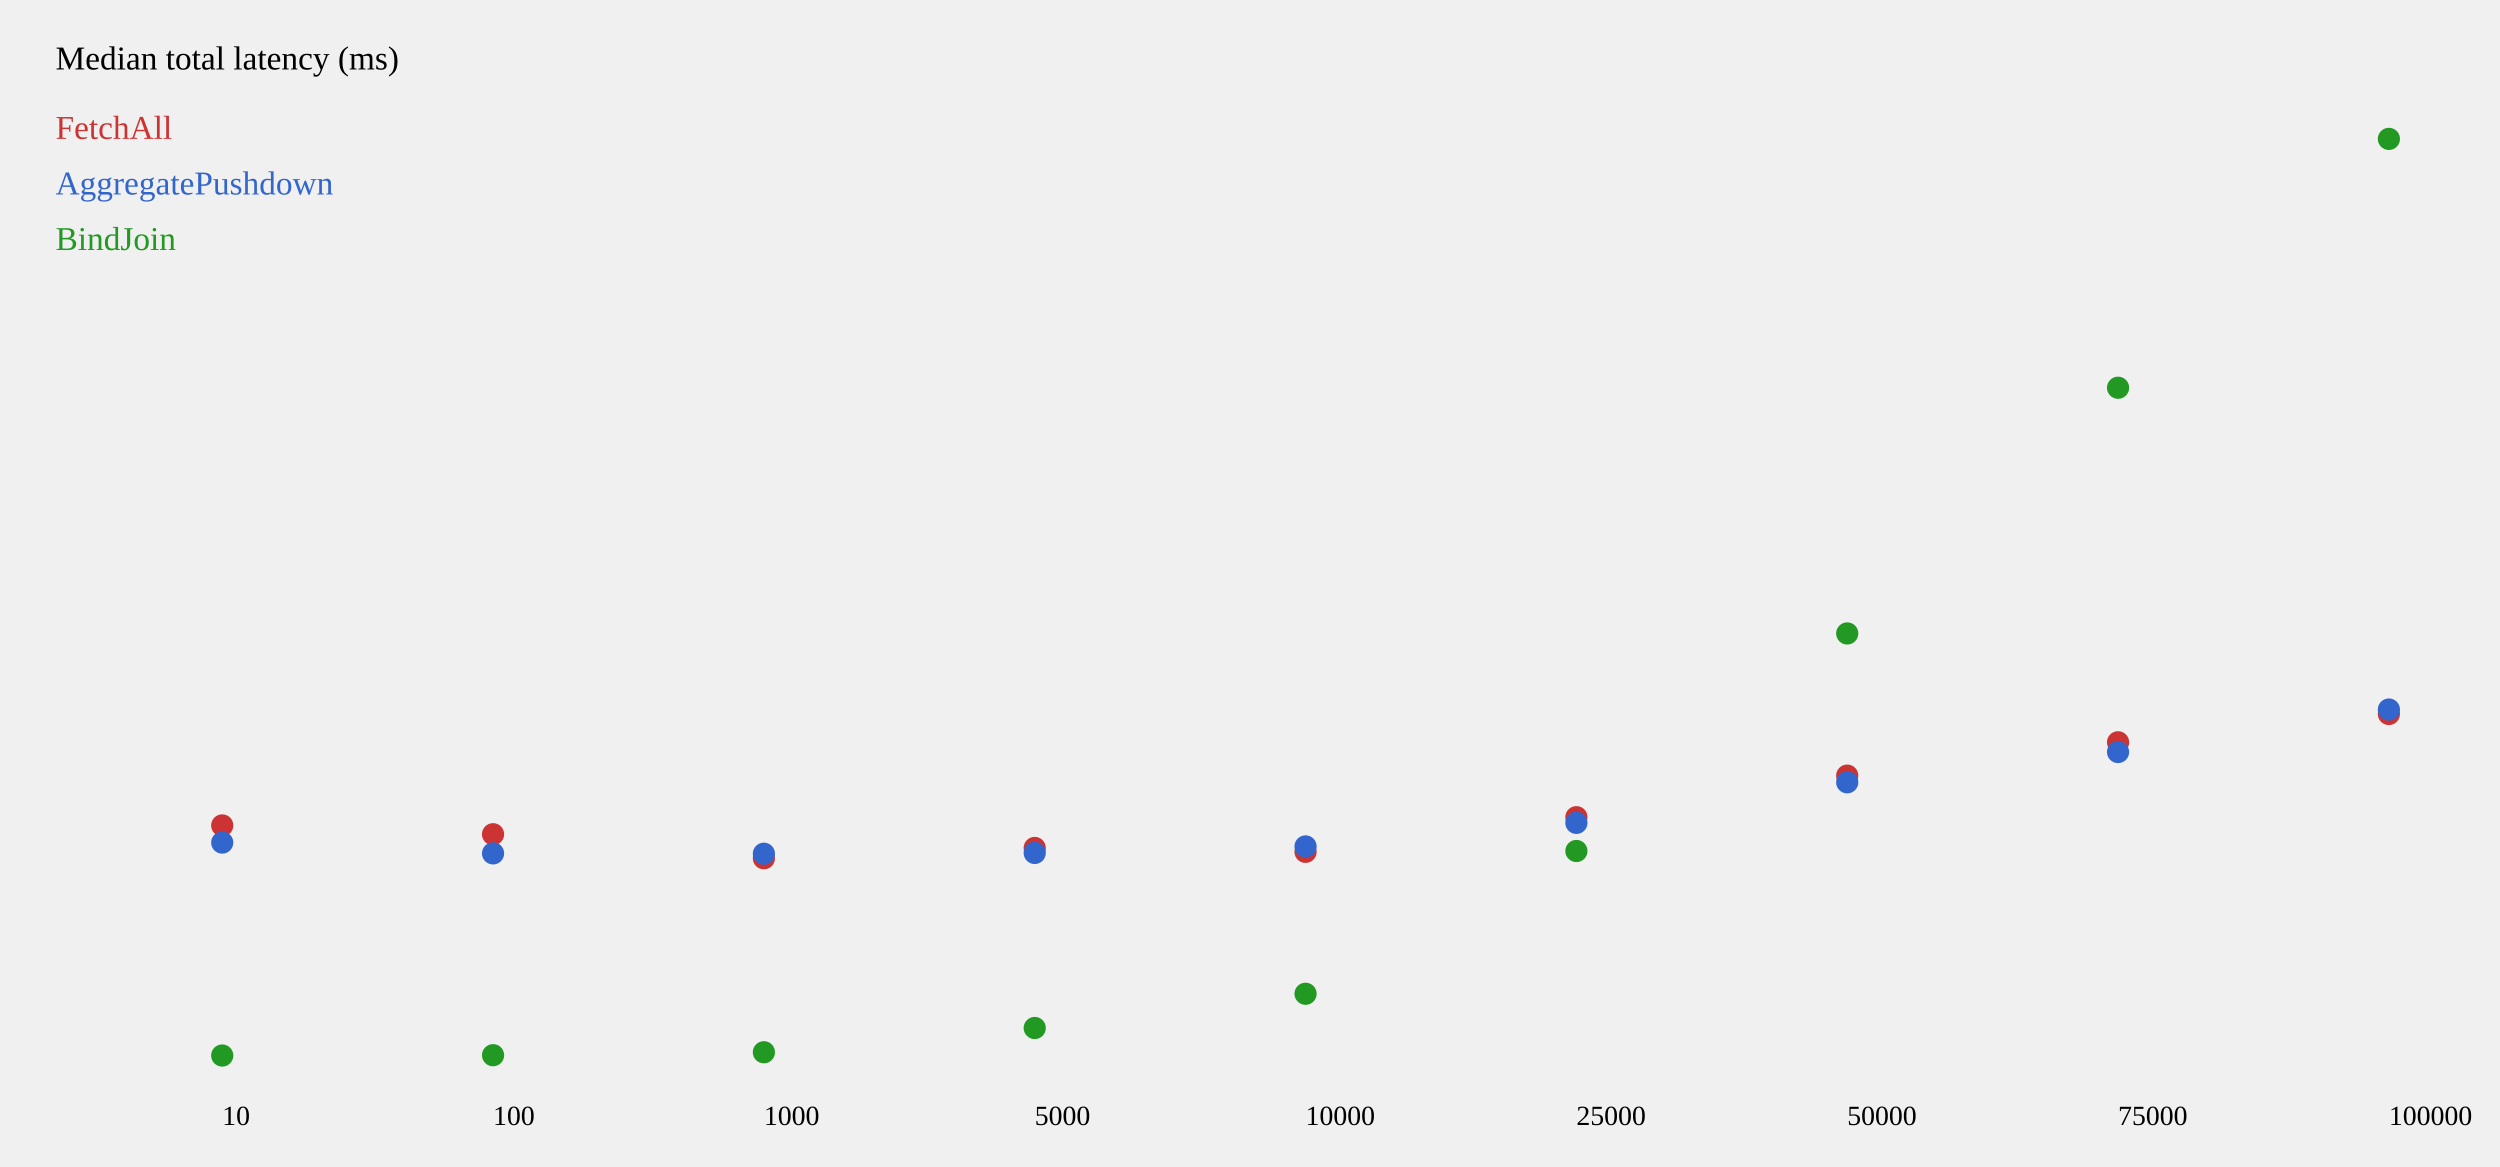
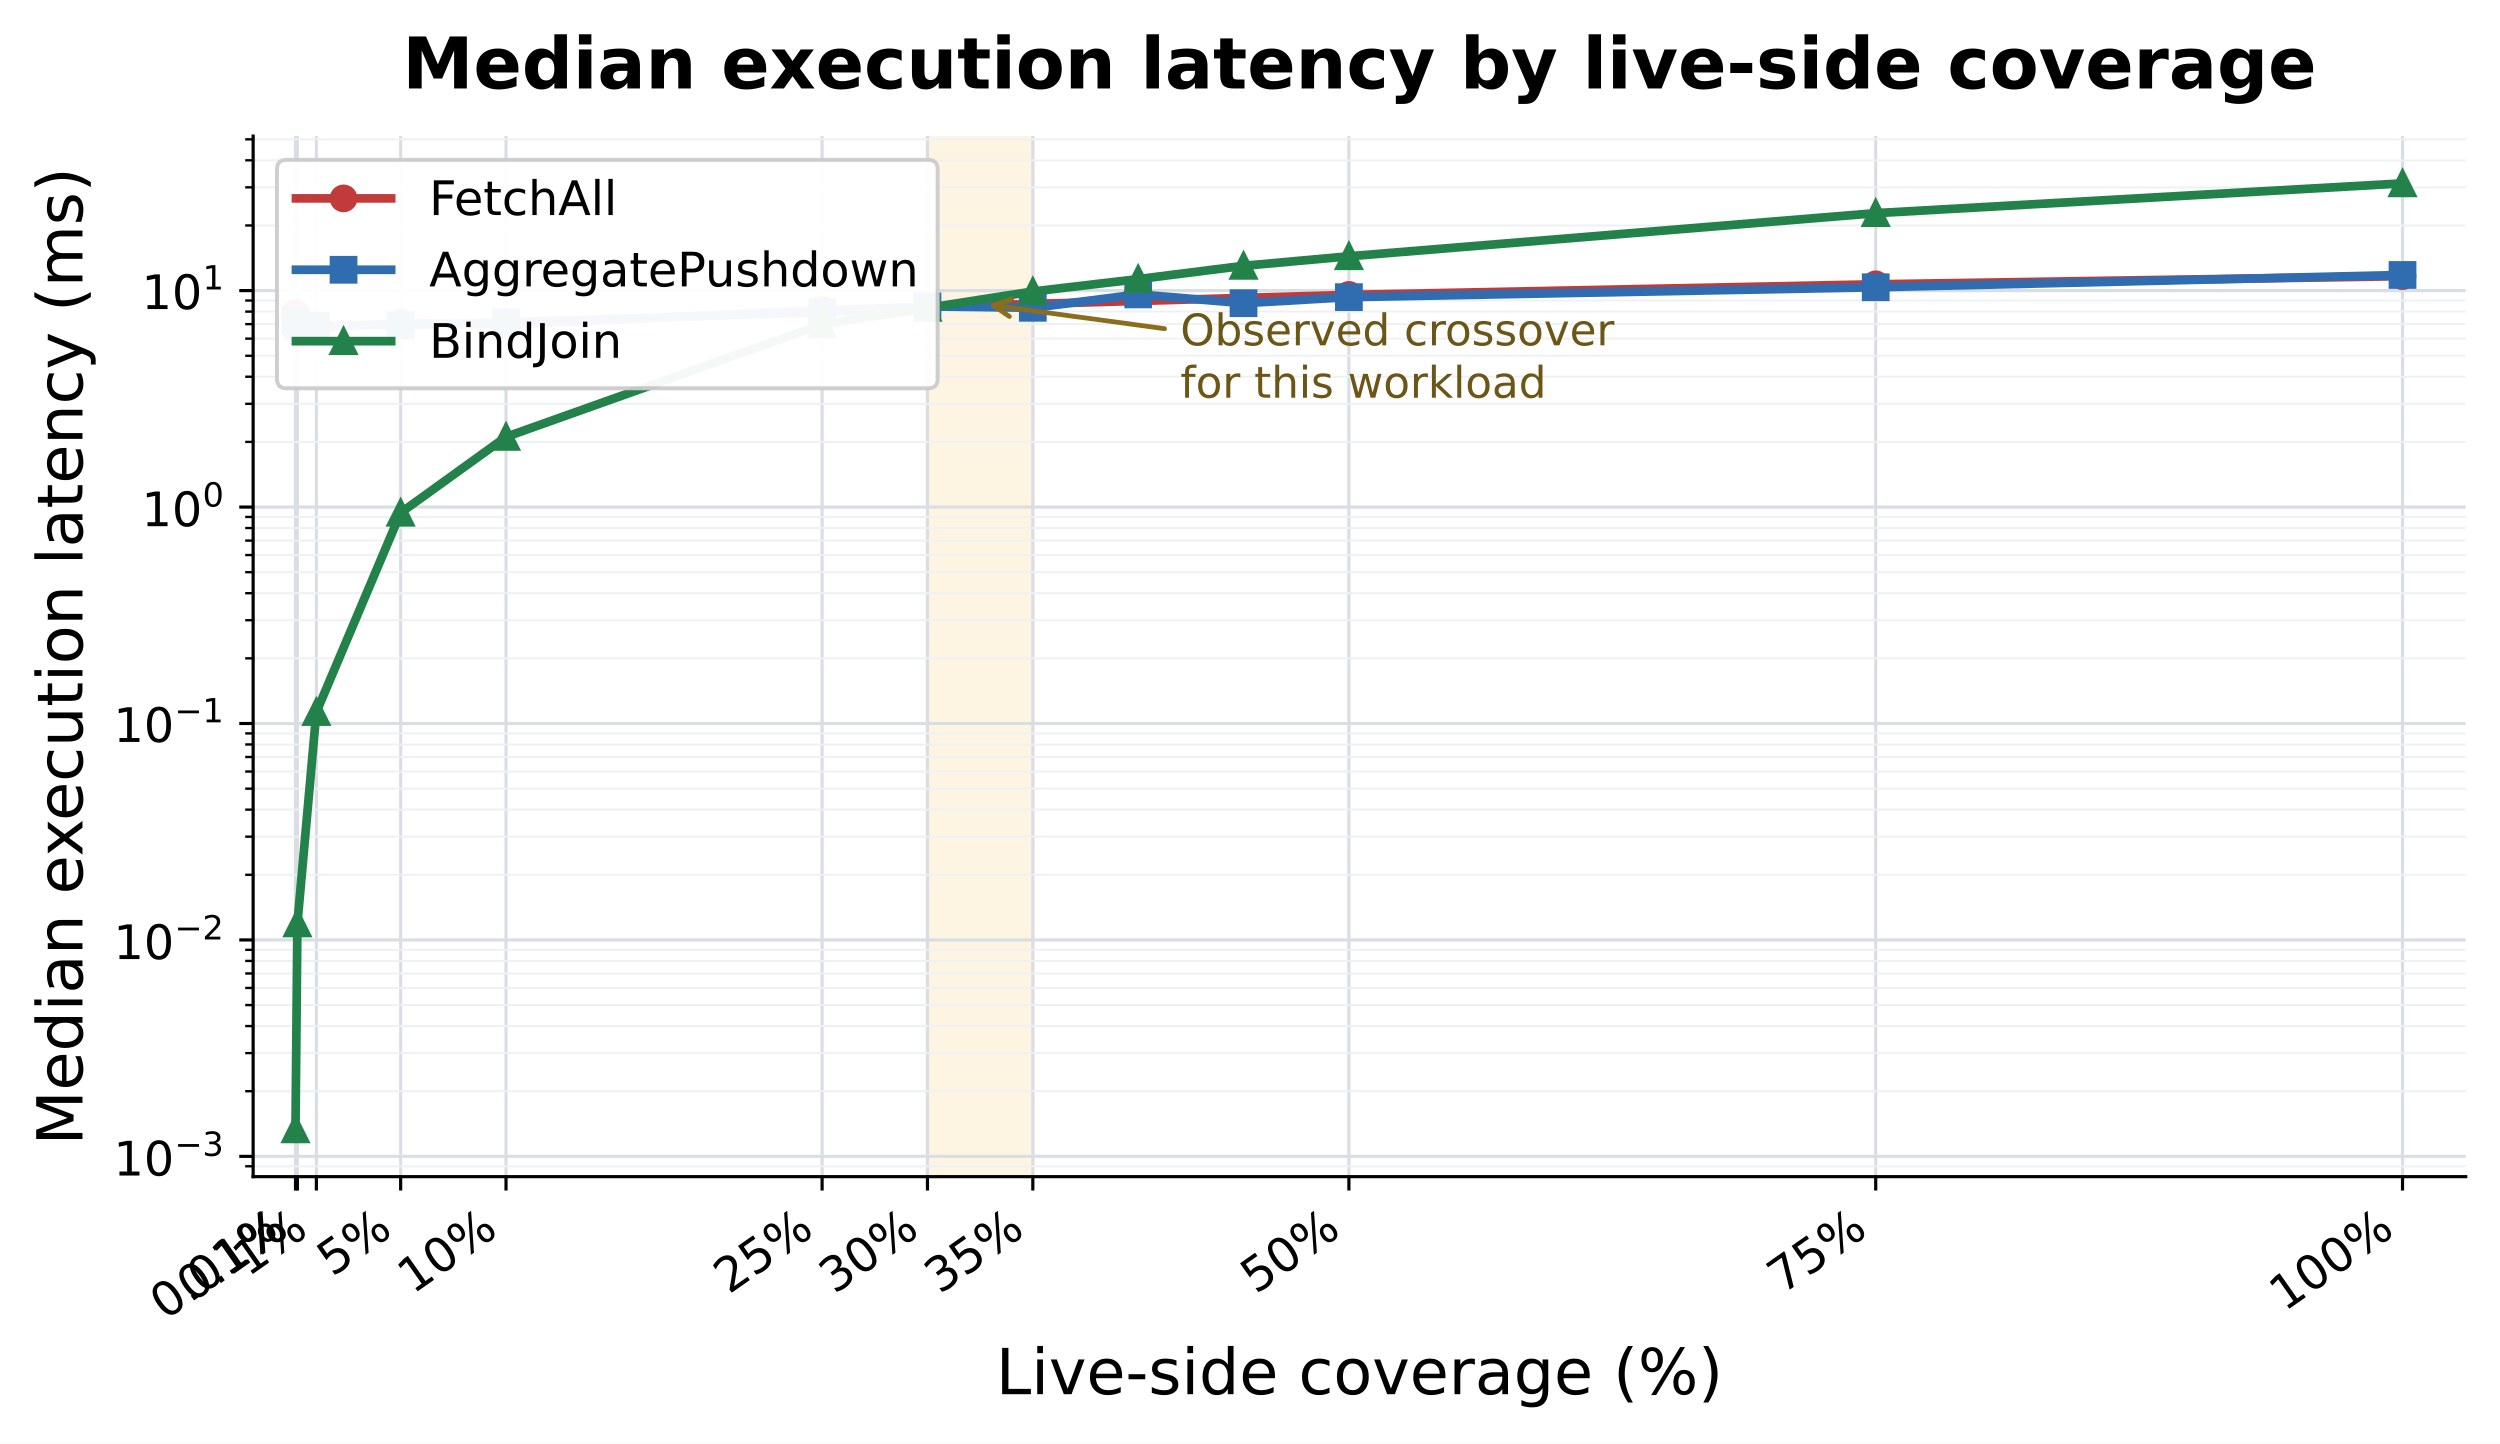
- <svg xmlns="http://www.w3.org/2000/svg" width="900" height="420">
-   <text x="20" y="25">Median total latency (ms)</text>
-   <text x="80" y="405" font-size="10">10</text>
-   <circle cx="80" cy="297.16" r="4" fill="#c33" />
-   <circle cx="80" cy="303.327" r="4" fill="#36c" />
-   <circle cx="80" cy="379.986" r="4" fill="#292" />
-   <text x="177.5" y="405" font-size="10">100</text>
-   <circle cx="177.5" cy="300.326" r="4" fill="#c33" />
-   <circle cx="177.5" cy="307.22" r="4" fill="#36c" />
-   <circle cx="177.5" cy="379.874" r="4" fill="#292" />
-   <text x="275" y="405" font-size="10">1000</text>
-   <circle cx="275" cy="308.971" r="4" fill="#c33" />
-   <circle cx="275" cy="307.339" r="4" fill="#36c" />
-   <circle cx="275" cy="378.809" r="4" fill="#292" />
-   <text x="372.5" y="405" font-size="10">5000</text>
-   <circle cx="372.5" cy="305.271" r="4" fill="#c33" />
-   <circle cx="372.5" cy="307.059" r="4" fill="#36c" />
-   <circle cx="372.5" cy="370.079" r="4" fill="#292" />
-   <text x="470" y="405" font-size="10">10000</text>
-   <circle cx="470" cy="306.664" r="4" fill="#c33" />
-   <circle cx="470" cy="304.713" r="4" fill="#36c" />
-   <circle cx="470" cy="357.755" r="4" fill="#292" />
-   <text x="567.5" y="405" font-size="10">25000</text>
-   <circle cx="567.5" cy="294.192" r="4" fill="#c33" />
-   <circle cx="567.5" cy="296.235" r="4" fill="#36c" />
-   <circle cx="567.5" cy="306.361" r="4" fill="#292" />
-   <text x="665" y="405" font-size="10">50000</text>
-   <circle cx="665" cy="279.226" r="4" fill="#c33" />
-   <circle cx="665" cy="281.628" r="4" fill="#36c" />
-   <circle cx="665" cy="228.045" r="4" fill="#292" />
-   <text x="762.5" y="405" font-size="10">75000</text>
-   <circle cx="762.5" cy="267.225" r="4" fill="#c33" />
-   <circle cx="762.5" cy="270.726" r="4" fill="#36c" />
-   <circle cx="762.5" cy="139.589" r="4" fill="#292" />
-   <text x="860" y="405" font-size="10">100000</text>
-   <circle cx="860" cy="257.028" r="4" fill="#c33" />
-   <circle cx="860" cy="255.436" r="4" fill="#36c" />
-   <circle cx="860" cy="50" r="4" fill="#292" />
-   <text x="20" y="50" fill="#c33">FetchAll</text>
-   <text x="20" y="70" fill="#36c">AggregatePushdown</text>
-   <text x="20" y="90" fill="#292">BindJoin</text>
+ <svg xmlns="http://www.w3.org/2000/svg" xmlns:xlink="http://www.w3.org/1999/xlink" width="630.48pt" height="364.08pt" viewBox="0 0 630.48 364.08" version="1.1">
+   <defs>
+     <style type="text/css">*{stroke-linejoin: round; stroke-linecap: butt}</style>
+   </defs>
+   <g id="figure_1">
+     <g id="patch_1">
+       <path d="M 0 364.08  L 630.48 364.08  L 630.48 0  L 0 0  z " style="fill: #ffffff" />
+     </g>
+     <g id="axes_1">
+       <g id="patch_2">
+         <path d="M 63.841 296.743  L 621.84 296.743  L 621.84 34.317  L 63.841 34.317  z " style="fill: #ffffff" />
+       </g>
+       <g id="patch_3">
+         <path d="M 233.898 296.743  L 260.469 296.743  L 260.469 34.317  L 233.898 34.317  z " clip-path="url(#p9b52194d66)" style="fill: #f0b429; opacity: 0.14; stroke: #f0b429; stroke-linejoin: miter" />
+       </g>
+       <g id="matplotlib.axis_1">
+         <g id="xtick_1">
+           <g id="line2d_1">
+             <path d="M 74.523 296.743  L 74.523 34.317  " clip-path="url(#p9b52194d66)" style="fill: none; stroke: #d9dee5; stroke-width: 0.8; stroke-linecap: square" />
+           </g>
+           <g id="line2d_2">
+             <defs>
+               <path id="m377b587b08" d="M 0 0  L 0 3.5  " style="stroke: #000000; stroke-width: 0.8" />
+             </defs>
+             <g>
+               <use xlink:href="#m377b587b08" x="74.523" y="296.743" style="stroke: #000000; stroke-width: 0.8" />
+             </g>
+           </g>
+           <g id="text_1">
+             <text style="font-size: 12px; font-family: 'DejaVu Sans', 'Bitstream Vera Sans', 'Computer Modern Sans Serif', 'Lucida Grande', 'Verdana', 'Geneva', 'Lucid', 'Arial', 'Helvetica', 'Avant Garde', sans-serif" transform="translate(41.64283 333.0768) rotate(-35)">0.01%</text>
+           </g>
+         </g>
+         <g id="xtick_2">
+           <g id="line2d_3">
+             <path d="M 75.001 296.743  L 75.001 34.317  " clip-path="url(#p9b52194d66)" style="fill: none; stroke: #d9dee5; stroke-width: 0.8; stroke-linecap: square" />
+           </g>
+           <g id="line2d_4">
+             <g>
+               <use xlink:href="#m377b587b08" x="75.001" y="296.743" style="stroke: #000000; stroke-width: 0.8" />
+             </g>
+           </g>
+           <g id="text_2">
+             <text style="font-size: 12px; font-family: 'DejaVu Sans', 'Bitstream Vera Sans', 'Computer Modern Sans Serif', 'Lucida Grande', 'Verdana', 'Geneva', 'Lucid', 'Arial', 'Helvetica', 'Avant Garde', sans-serif" transform="translate(48.37534 328.6976) rotate(-35)">0.1%</text>
+           </g>
+         </g>
+         <g id="xtick_3">
+           <g id="line2d_5">
+             <path d="M 79.784 296.743  L 79.784 34.317  " clip-path="url(#p9b52194d66)" style="fill: none; stroke: #d9dee5; stroke-width: 0.8; stroke-linecap: square" />
+           </g>
+           <g id="line2d_6">
+             <g>
+               <use xlink:href="#m377b587b08" x="79.784" y="296.743" style="stroke: #000000; stroke-width: 0.8" />
+             </g>
+           </g>
+           <g id="text_3">
+             <text style="font-size: 12px; font-family: 'DejaVu Sans', 'Bitstream Vera Sans', 'Computer Modern Sans Serif', 'Lucida Grande', 'Verdana', 'Geneva', 'Lucid', 'Arial', 'Helvetica', 'Avant Garde', sans-serif" transform="translate(62.53645 322.1308) rotate(-35)">1%</text>
+           </g>
+         </g>
+         <g id="xtick_4">
+           <g id="line2d_7">
+             <path d="M 101.041 296.743  L 101.041 34.317  " clip-path="url(#p9b52194d66)" style="fill: none; stroke: #d9dee5; stroke-width: 0.8; stroke-linecap: square" />
+           </g>
+           <g id="line2d_8">
+             <g>
+               <use xlink:href="#m377b587b08" x="101.041" y="296.743" style="stroke: #000000; stroke-width: 0.8" />
+             </g>
+           </g>
+           <g id="text_4">
+             <text style="font-size: 12px; font-family: 'DejaVu Sans', 'Bitstream Vera Sans', 'Computer Modern Sans Serif', 'Lucida Grande', 'Verdana', 'Geneva', 'Lucid', 'Arial', 'Helvetica', 'Avant Garde', sans-serif" transform="translate(83.79353 322.1308) rotate(-35)">5%</text>
+           </g>
+         </g>
+         <g id="xtick_5">
+           <g id="line2d_9">
+             <path d="M 127.612 296.743  L 127.612 34.317  " clip-path="url(#p9b52194d66)" style="fill: none; stroke: #d9dee5; stroke-width: 0.8; stroke-linecap: square" />
+           </g>
+           <g id="line2d_10">
+             <g>
+               <use xlink:href="#m377b587b08" x="127.612" y="296.743" style="stroke: #000000; stroke-width: 0.8" />
+             </g>
+           </g>
+           <g id="text_5">
+             <text style="font-size: 12px; font-family: 'DejaVu Sans', 'Bitstream Vera Sans', 'Computer Modern Sans Serif', 'Lucida Grande', 'Verdana', 'Geneva', 'Lucid', 'Arial', 'Helvetica', 'Avant Garde', sans-serif" transform="translate(104.1106 326.5101) rotate(-35)">10%</text>
+           </g>
+         </g>
+         <g id="xtick_6">
+           <g id="line2d_11">
+             <path d="M 207.327 296.743  L 207.327 34.317  " clip-path="url(#p9b52194d66)" style="fill: none; stroke: #d9dee5; stroke-width: 0.8; stroke-linecap: square" />
+           </g>
+           <g id="line2d_12">
+             <g>
+               <use xlink:href="#m377b587b08" x="207.327" y="296.743" style="stroke: #000000; stroke-width: 0.8" />
+             </g>
+           </g>
+           <g id="text_6">
+             <text style="font-size: 12px; font-family: 'DejaVu Sans', 'Bitstream Vera Sans', 'Computer Modern Sans Serif', 'Lucida Grande', 'Verdana', 'Geneva', 'Lucid', 'Arial', 'Helvetica', 'Avant Garde', sans-serif" transform="translate(183.8247 326.5101) rotate(-35)">25%</text>
+           </g>
+         </g>
+         <g id="xtick_7">
+           <g id="line2d_13">
+             <path d="M 233.898 296.743  L 233.898 34.317  " clip-path="url(#p9b52194d66)" style="fill: none; stroke: #d9dee5; stroke-width: 0.8; stroke-linecap: square" />
+           </g>
+           <g id="line2d_14">
+             <g>
+               <use xlink:href="#m377b587b08" x="233.898" y="296.743" style="stroke: #000000; stroke-width: 0.8" />
+             </g>
+           </g>
+           <g id="text_7">
+             <text style="font-size: 12px; font-family: 'DejaVu Sans', 'Bitstream Vera Sans', 'Computer Modern Sans Serif', 'Lucida Grande', 'Verdana', 'Geneva', 'Lucid', 'Arial', 'Helvetica', 'Avant Garde', sans-serif" transform="translate(210.396 326.5101) rotate(-35)">30%</text>
+           </g>
+         </g>
+         <g id="xtick_8">
+           <g id="line2d_15">
+             <path d="M 260.469 296.743  L 260.469 34.317  " clip-path="url(#p9b52194d66)" style="fill: none; stroke: #d9dee5; stroke-width: 0.8; stroke-linecap: square" />
+           </g>
+           <g id="line2d_16">
+             <g>
+               <use xlink:href="#m377b587b08" x="260.469" y="296.743" style="stroke: #000000; stroke-width: 0.8" />
+             </g>
+           </g>
+           <g id="text_8">
+             <text style="font-size: 12px; font-family: 'DejaVu Sans', 'Bitstream Vera Sans', 'Computer Modern Sans Serif', 'Lucida Grande', 'Verdana', 'Geneva', 'Lucid', 'Arial', 'Helvetica', 'Avant Garde', sans-serif" transform="translate(236.9674 326.5101) rotate(-35)">35%</text>
+           </g>
+         </g>
+         <g id="xtick_9">
+           <g id="line2d_17">
+             <path d="M 340.183 296.743  L 340.183 34.317  " clip-path="url(#p9b52194d66)" style="fill: none; stroke: #d9dee5; stroke-width: 0.8; stroke-linecap: square" />
+           </g>
+           <g id="line2d_18">
+             <g>
+               <use xlink:href="#m377b587b08" x="340.183" y="296.743" style="stroke: #000000; stroke-width: 0.8" />
+             </g>
+           </g>
+           <g id="text_9">
+             <text style="font-size: 12px; font-family: 'DejaVu Sans', 'Bitstream Vera Sans', 'Computer Modern Sans Serif', 'Lucida Grande', 'Verdana', 'Geneva', 'Lucid', 'Arial', 'Helvetica', 'Avant Garde', sans-serif" transform="translate(316.6814 326.5101) rotate(-35)">50%</text>
+           </g>
+         </g>
+         <g id="xtick_10">
+           <g id="line2d_19">
+             <path d="M 473.04 296.743  L 473.04 34.317  " clip-path="url(#p9b52194d66)" style="fill: none; stroke: #d9dee5; stroke-width: 0.8; stroke-linecap: square" />
+           </g>
+           <g id="line2d_20">
+             <g>
+               <use xlink:href="#m377b587b08" x="473.04" y="296.743" style="stroke: #000000; stroke-width: 0.8" />
+             </g>
+           </g>
+           <g id="text_10">
+             <text style="font-size: 12px; font-family: 'DejaVu Sans', 'Bitstream Vera Sans', 'Computer Modern Sans Serif', 'Lucida Grande', 'Verdana', 'Geneva', 'Lucid', 'Arial', 'Helvetica', 'Avant Garde', sans-serif" transform="translate(449.5381 326.5101) rotate(-35)">75%</text>
+           </g>
+         </g>
+         <g id="xtick_11">
+           <g id="line2d_21">
+             <path d="M 605.897 296.743  L 605.897 34.317  " clip-path="url(#p9b52194d66)" style="fill: none; stroke: #d9dee5; stroke-width: 0.8; stroke-linecap: square" />
+           </g>
+           <g id="line2d_22">
+             <g>
+               <use xlink:href="#m377b587b08" x="605.897" y="296.743" style="stroke: #000000; stroke-width: 0.8" />
+             </g>
+           </g>
+           <g id="text_11">
+             <text style="font-size: 12px; font-family: 'DejaVu Sans', 'Bitstream Vera Sans', 'Computer Modern Sans Serif', 'Lucida Grande', 'Verdana', 'Geneva', 'Lucid', 'Arial', 'Helvetica', 'Avant Garde', sans-serif" transform="translate(576.1407 330.8893) rotate(-35)">100%</text>
+           </g>
+         </g>
+         <g id="text_12">
+           <text style="font-size: 16px; font-family: 'DejaVu Sans', 'Bitstream Vera Sans', 'Computer Modern Sans Serif', 'Lucida Grande', 'Verdana', 'Geneva', 'Lucid', 'Arial', 'Helvetica', 'Avant Garde', sans-serif; text-anchor: middle" x="342.84" y="351.596" transform="rotate(-0 342.8404 351.5958)">Live-side coverage (%)</text>
+         </g>
+       </g>
+       <g id="matplotlib.axis_2">
+         <g id="ytick_1">
+           <g id="line2d_23">
+             <path d="M 63.841 291.629  L 621.84 291.629  " clip-path="url(#p9b52194d66)" style="fill: none; stroke: #d9dee5; stroke-width: 0.8; stroke-linecap: square" />
+           </g>
+           <g id="line2d_24">
+             <defs>
+               <path id="m6a9fddc6ff" d="M 0 0  L -3.5 0  " style="stroke: #000000; stroke-width: 0.8" />
+             </defs>
+             <g>
+               <use xlink:href="#m6a9fddc6ff" x="63.841" y="291.629" style="stroke: #000000; stroke-width: 0.8" />
+             </g>
+           </g>
+           <g id="text_13">
+             <g transform="translate(28.64125 297.2687)">
+               <text>
+                 <tspan x="0" y="-0.81" style="font-size: 12px; font-family: 'DejaVu Sans'">1</tspan>
+                 <tspan x="7.635" y="-0.81" style="font-size: 12px; font-family: 'DejaVu Sans'">0</tspan>
+                 <tspan x="15.384" y="-5.766" style="font-size: 8.4px; font-family: 'DejaVu Sans'">−</tspan>
+                 <tspan x="22.423" y="-5.766" style="font-size: 8.4px; font-family: 'DejaVu Sans'">3</tspan>
+               </text>
+             </g>
+           </g>
+         </g>
+         <g id="ytick_2">
+           <g id="line2d_25">
+             <path d="M 63.841 237.044  L 621.84 237.044  " clip-path="url(#p9b52194d66)" style="fill: none; stroke: #d9dee5; stroke-width: 0.8; stroke-linecap: square" />
+           </g>
+           <g id="line2d_26">
+             <g>
+               <use xlink:href="#m6a9fddc6ff" x="63.841" y="237.044" style="stroke: #000000; stroke-width: 0.8" />
+             </g>
+           </g>
+           <g id="text_14">
+             <g transform="translate(28.64125 242.684)">
+               <text>
+                 <tspan x="0" y="-0.81" style="font-size: 12px; font-family: 'DejaVu Sans'">1</tspan>
+                 <tspan x="7.635" y="-0.81" style="font-size: 12px; font-family: 'DejaVu Sans'">0</tspan>
+                 <tspan x="15.384" y="-5.766" style="font-size: 8.4px; font-family: 'DejaVu Sans'">−</tspan>
+                 <tspan x="22.423" y="-5.766" style="font-size: 8.4px; font-family: 'DejaVu Sans'">2</tspan>
+               </text>
+             </g>
+           </g>
+         </g>
+         <g id="ytick_3">
+           <g id="line2d_27">
+             <path d="M 63.841 182.459  L 621.84 182.459  " clip-path="url(#p9b52194d66)" style="fill: none; stroke: #d9dee5; stroke-width: 0.8; stroke-linecap: square" />
+           </g>
+           <g id="line2d_28">
+             <g>
+               <use xlink:href="#m6a9fddc6ff" x="63.841" y="182.459" style="stroke: #000000; stroke-width: 0.8" />
+             </g>
+           </g>
+           <g id="text_15">
+             <g transform="translate(28.64125 188.0393)">
+               <text>
+                 <tspan x="0" y="-0.919" style="font-size: 12px; font-family: 'DejaVu Sans'">1</tspan>
+                 <tspan x="7.635" y="-0.919" style="font-size: 12px; font-family: 'DejaVu Sans'">0</tspan>
+                 <tspan x="15.384" y="-5.875" style="font-size: 8.4px; font-family: 'DejaVu Sans'">−</tspan>
+                 <tspan x="22.423" y="-5.875" style="font-size: 8.4px; font-family: 'DejaVu Sans'">1</tspan>
+               </text>
+             </g>
+           </g>
+         </g>
+         <g id="ytick_4">
+           <g id="line2d_29">
+             <path d="M 63.841 127.875  L 621.84 127.875  " clip-path="url(#p9b52194d66)" style="fill: none; stroke: #d9dee5; stroke-width: 0.8; stroke-linecap: square" />
+           </g>
+           <g id="line2d_30">
+             <g>
+               <use xlink:href="#m6a9fddc6ff" x="63.841" y="127.875" style="stroke: #000000; stroke-width: 0.8" />
+             </g>
+           </g>
+           <g id="text_16">
+             <g transform="translate(35.72125 133.5147)">
+               <text>
+                 <tspan x="0" y="-0.81" style="font-size: 12px; font-family: 'DejaVu Sans'">1</tspan>
+                 <tspan x="7.635" y="-0.81" style="font-size: 12px; font-family: 'DejaVu Sans'">0</tspan>
+                 <tspan x="15.384" y="-5.766" style="font-size: 8.4px; font-family: 'DejaVu Sans'">0</tspan>
+               </text>
+             </g>
+           </g>
+         </g>
+         <g id="ytick_5">
+           <g id="line2d_31">
+             <path d="M 63.841 73.29  L 621.84 73.29  " clip-path="url(#p9b52194d66)" style="fill: none; stroke: #d9dee5; stroke-width: 0.8; stroke-linecap: square" />
+           </g>
+           <g id="line2d_32">
+             <g>
+               <use xlink:href="#m6a9fddc6ff" x="63.841" y="73.29" style="stroke: #000000; stroke-width: 0.8" />
+             </g>
+           </g>
+           <g id="text_17">
+             <g transform="translate(35.72125 78.86998)">
+               <text>
+                 <tspan x="0" y="-0.919" style="font-size: 12px; font-family: 'DejaVu Sans'">1</tspan>
+                 <tspan x="7.635" y="-0.919" style="font-size: 12px; font-family: 'DejaVu Sans'">0</tspan>
+                 <tspan x="15.384" y="-5.875" style="font-size: 8.4px; font-family: 'DejaVu Sans'">1</tspan>
+               </text>
+             </g>
+           </g>
+         </g>
+         <g id="ytick_6">
+           <g id="line2d_33">
+             <path d="M 63.841 294.126  L 621.84 294.126  " clip-path="url(#p9b52194d66)" style="fill: none; stroke: #eef1f4; stroke-width: 0.5; stroke-linecap: square" />
+           </g>
+           <g id="line2d_34">
+             <defs>
+               <path id="m70725f78c6" d="M 0 0  L -2 0  " style="stroke: #000000; stroke-width: 0.6" />
+             </defs>
+             <g>
+               <use xlink:href="#m70725f78c6" x="63.841" y="294.126" style="stroke: #000000; stroke-width: 0.6" />
+             </g>
+           </g>
+         </g>
+         <g id="ytick_7">
+           <g id="line2d_35">
+             <path d="M 63.841 275.197  L 621.84 275.197  " clip-path="url(#p9b52194d66)" style="fill: none; stroke: #eef1f4; stroke-width: 0.5; stroke-linecap: square" />
+           </g>
+           <g id="line2d_36">
+             <g>
+               <use xlink:href="#m70725f78c6" x="63.841" y="275.197" style="stroke: #000000; stroke-width: 0.6" />
+             </g>
+           </g>
+         </g>
+         <g id="ytick_8">
+           <g id="line2d_37">
+             <path d="M 63.841 265.585  L 621.84 265.585  " clip-path="url(#p9b52194d66)" style="fill: none; stroke: #eef1f4; stroke-width: 0.5; stroke-linecap: square" />
+           </g>
+           <g id="line2d_38">
+             <g>
+               <use xlink:href="#m70725f78c6" x="63.841" y="265.585" style="stroke: #000000; stroke-width: 0.6" />
+             </g>
+           </g>
+         </g>
+         <g id="ytick_9">
+           <g id="line2d_39">
+             <path d="M 63.841 258.765  L 621.84 258.765  " clip-path="url(#p9b52194d66)" style="fill: none; stroke: #eef1f4; stroke-width: 0.5; stroke-linecap: square" />
+           </g>
+           <g id="line2d_40">
+             <g>
+               <use xlink:href="#m70725f78c6" x="63.841" y="258.765" style="stroke: #000000; stroke-width: 0.6" />
+             </g>
+           </g>
+         </g>
+         <g id="ytick_10">
+           <g id="line2d_41">
+             <path d="M 63.841 253.476  L 621.84 253.476  " clip-path="url(#p9b52194d66)" style="fill: none; stroke: #eef1f4; stroke-width: 0.5; stroke-linecap: square" />
+           </g>
+           <g id="line2d_42">
+             <g>
+               <use xlink:href="#m70725f78c6" x="63.841" y="253.476" style="stroke: #000000; stroke-width: 0.6" />
+             </g>
+           </g>
+         </g>
+         <g id="ytick_11">
+           <g id="line2d_43">
+             <path d="M 63.841 249.154  L 621.84 249.154  " clip-path="url(#p9b52194d66)" style="fill: none; stroke: #eef1f4; stroke-width: 0.5; stroke-linecap: square" />
+           </g>
+           <g id="line2d_44">
+             <g>
+               <use xlink:href="#m70725f78c6" x="63.841" y="249.154" style="stroke: #000000; stroke-width: 0.6" />
+             </g>
+           </g>
+         </g>
+         <g id="ytick_12">
+           <g id="line2d_45">
+             <path d="M 63.841 245.499  L 621.84 245.499  " clip-path="url(#p9b52194d66)" style="fill: none; stroke: #eef1f4; stroke-width: 0.5; stroke-linecap: square" />
+           </g>
+           <g id="line2d_46">
+             <g>
+               <use xlink:href="#m70725f78c6" x="63.841" y="245.499" style="stroke: #000000; stroke-width: 0.6" />
+             </g>
+           </g>
+         </g>
+         <g id="ytick_13">
+           <g id="line2d_47">
+             <path d="M 63.841 242.334  L 621.84 242.334  " clip-path="url(#p9b52194d66)" style="fill: none; stroke: #eef1f4; stroke-width: 0.5; stroke-linecap: square" />
+           </g>
+           <g id="line2d_48">
+             <g>
+               <use xlink:href="#m70725f78c6" x="63.841" y="242.334" style="stroke: #000000; stroke-width: 0.6" />
+             </g>
+           </g>
+         </g>
+         <g id="ytick_14">
+           <g id="line2d_49">
+             <path d="M 63.841 239.542  L 621.84 239.542  " clip-path="url(#p9b52194d66)" style="fill: none; stroke: #eef1f4; stroke-width: 0.5; stroke-linecap: square" />
+           </g>
+           <g id="line2d_50">
+             <g>
+               <use xlink:href="#m70725f78c6" x="63.841" y="239.542" style="stroke: #000000; stroke-width: 0.6" />
+             </g>
+           </g>
+         </g>
+         <g id="ytick_15">
+           <g id="line2d_51">
+             <path d="M 63.841 220.612  L 621.84 220.612  " clip-path="url(#p9b52194d66)" style="fill: none; stroke: #eef1f4; stroke-width: 0.5; stroke-linecap: square" />
+           </g>
+           <g id="line2d_52">
+             <g>
+               <use xlink:href="#m70725f78c6" x="63.841" y="220.612" style="stroke: #000000; stroke-width: 0.6" />
+             </g>
+           </g>
+         </g>
+         <g id="ytick_16">
+           <g id="line2d_53">
+             <path d="M 63.841 211.001  L 621.84 211.001  " clip-path="url(#p9b52194d66)" style="fill: none; stroke: #eef1f4; stroke-width: 0.5; stroke-linecap: square" />
+           </g>
+           <g id="line2d_54">
+             <g>
+               <use xlink:href="#m70725f78c6" x="63.841" y="211.001" style="stroke: #000000; stroke-width: 0.6" />
+             </g>
+           </g>
+         </g>
+         <g id="ytick_17">
+           <g id="line2d_55">
+             <path d="M 63.841 204.181  L 621.84 204.181  " clip-path="url(#p9b52194d66)" style="fill: none; stroke: #eef1f4; stroke-width: 0.5; stroke-linecap: square" />
+           </g>
+           <g id="line2d_56">
+             <g>
+               <use xlink:href="#m70725f78c6" x="63.841" y="204.181" style="stroke: #000000; stroke-width: 0.6" />
+             </g>
+           </g>
+         </g>
+         <g id="ytick_18">
+           <g id="line2d_57">
+             <path d="M 63.841 198.891  L 621.84 198.891  " clip-path="url(#p9b52194d66)" style="fill: none; stroke: #eef1f4; stroke-width: 0.5; stroke-linecap: square" />
+           </g>
+           <g id="line2d_58">
+             <g>
+               <use xlink:href="#m70725f78c6" x="63.841" y="198.891" style="stroke: #000000; stroke-width: 0.6" />
+             </g>
+           </g>
+         </g>
+         <g id="ytick_19">
+           <g id="line2d_59">
+             <path d="M 63.841 194.569  L 621.84 194.569  " clip-path="url(#p9b52194d66)" style="fill: none; stroke: #eef1f4; stroke-width: 0.5; stroke-linecap: square" />
+           </g>
+           <g id="line2d_60">
+             <g>
+               <use xlink:href="#m70725f78c6" x="63.841" y="194.569" style="stroke: #000000; stroke-width: 0.6" />
+             </g>
+           </g>
+         </g>
+         <g id="ytick_20">
+           <g id="line2d_61">
+             <path d="M 63.841 190.915  L 621.84 190.915  " clip-path="url(#p9b52194d66)" style="fill: none; stroke: #eef1f4; stroke-width: 0.5; stroke-linecap: square" />
+           </g>
+           <g id="line2d_62">
+             <g>
+               <use xlink:href="#m70725f78c6" x="63.841" y="190.915" style="stroke: #000000; stroke-width: 0.6" />
+             </g>
+           </g>
+         </g>
+         <g id="ytick_21">
+           <g id="line2d_63">
+             <path d="M 63.841 187.749  L 621.84 187.749  " clip-path="url(#p9b52194d66)" style="fill: none; stroke: #eef1f4; stroke-width: 0.5; stroke-linecap: square" />
+           </g>
+           <g id="line2d_64">
+             <g>
+               <use xlink:href="#m70725f78c6" x="63.841" y="187.749" style="stroke: #000000; stroke-width: 0.6" />
+             </g>
+           </g>
+         </g>
+         <g id="ytick_22">
+           <g id="line2d_65">
+             <path d="M 63.841 184.957  L 621.84 184.957  " clip-path="url(#p9b52194d66)" style="fill: none; stroke: #eef1f4; stroke-width: 0.5; stroke-linecap: square" />
+           </g>
+           <g id="line2d_66">
+             <g>
+               <use xlink:href="#m70725f78c6" x="63.841" y="184.957" style="stroke: #000000; stroke-width: 0.6" />
+             </g>
+           </g>
+         </g>
+         <g id="ytick_23">
+           <g id="line2d_67">
+             <path d="M 63.841 166.028  L 621.84 166.028  " clip-path="url(#p9b52194d66)" style="fill: none; stroke: #eef1f4; stroke-width: 0.5; stroke-linecap: square" />
+           </g>
+           <g id="line2d_68">
+             <g>
+               <use xlink:href="#m70725f78c6" x="63.841" y="166.028" style="stroke: #000000; stroke-width: 0.6" />
+             </g>
+           </g>
+         </g>
+         <g id="ytick_24">
+           <g id="line2d_69">
+             <path d="M 63.841 156.416  L 621.84 156.416  " clip-path="url(#p9b52194d66)" style="fill: none; stroke: #eef1f4; stroke-width: 0.5; stroke-linecap: square" />
+           </g>
+           <g id="line2d_70">
+             <g>
+               <use xlink:href="#m70725f78c6" x="63.841" y="156.416" style="stroke: #000000; stroke-width: 0.6" />
+             </g>
+           </g>
+         </g>
+         <g id="ytick_25">
+           <g id="line2d_71">
+             <path d="M 63.841 149.596  L 621.84 149.596  " clip-path="url(#p9b52194d66)" style="fill: none; stroke: #eef1f4; stroke-width: 0.5; stroke-linecap: square" />
+           </g>
+           <g id="line2d_72">
+             <g>
+               <use xlink:href="#m70725f78c6" x="63.841" y="149.596" style="stroke: #000000; stroke-width: 0.6" />
+             </g>
+           </g>
+         </g>
+         <g id="ytick_26">
+           <g id="line2d_73">
+             <path d="M 63.841 144.306  L 621.84 144.306  " clip-path="url(#p9b52194d66)" style="fill: none; stroke: #eef1f4; stroke-width: 0.5; stroke-linecap: square" />
+           </g>
+           <g id="line2d_74">
+             <g>
+               <use xlink:href="#m70725f78c6" x="63.841" y="144.306" style="stroke: #000000; stroke-width: 0.6" />
+             </g>
+           </g>
+         </g>
+         <g id="ytick_27">
+           <g id="line2d_75">
+             <path d="M 63.841 139.984  L 621.84 139.984  " clip-path="url(#p9b52194d66)" style="fill: none; stroke: #eef1f4; stroke-width: 0.5; stroke-linecap: square" />
+           </g>
+           <g id="line2d_76">
+             <g>
+               <use xlink:href="#m70725f78c6" x="63.841" y="139.984" style="stroke: #000000; stroke-width: 0.6" />
+             </g>
+           </g>
+         </g>
+         <g id="ytick_28">
+           <g id="line2d_77">
+             <path d="M 63.841 136.33  L 621.84 136.33  " clip-path="url(#p9b52194d66)" style="fill: none; stroke: #eef1f4; stroke-width: 0.5; stroke-linecap: square" />
+           </g>
+           <g id="line2d_78">
+             <g>
+               <use xlink:href="#m70725f78c6" x="63.841" y="136.33" style="stroke: #000000; stroke-width: 0.6" />
+             </g>
+           </g>
+         </g>
+         <g id="ytick_29">
+           <g id="line2d_79">
+             <path d="M 63.841 133.164  L 621.84 133.164  " clip-path="url(#p9b52194d66)" style="fill: none; stroke: #eef1f4; stroke-width: 0.5; stroke-linecap: square" />
+           </g>
+           <g id="line2d_80">
+             <g>
+               <use xlink:href="#m70725f78c6" x="63.841" y="133.164" style="stroke: #000000; stroke-width: 0.6" />
+             </g>
+           </g>
+         </g>
+         <g id="ytick_30">
+           <g id="line2d_81">
+             <path d="M 63.841 130.372  L 621.84 130.372  " clip-path="url(#p9b52194d66)" style="fill: none; stroke: #eef1f4; stroke-width: 0.5; stroke-linecap: square" />
+           </g>
+           <g id="line2d_82">
+             <g>
+               <use xlink:href="#m70725f78c6" x="63.841" y="130.372" style="stroke: #000000; stroke-width: 0.6" />
+             </g>
+           </g>
+         </g>
+         <g id="ytick_31">
+           <g id="line2d_83">
+             <path d="M 63.841 111.443  L 621.84 111.443  " clip-path="url(#p9b52194d66)" style="fill: none; stroke: #eef1f4; stroke-width: 0.5; stroke-linecap: square" />
+           </g>
+           <g id="line2d_84">
+             <g>
+               <use xlink:href="#m70725f78c6" x="63.841" y="111.443" style="stroke: #000000; stroke-width: 0.6" />
+             </g>
+           </g>
+         </g>
+         <g id="ytick_32">
+           <g id="line2d_85">
+             <path d="M 63.841 101.831  L 621.84 101.831  " clip-path="url(#p9b52194d66)" style="fill: none; stroke: #eef1f4; stroke-width: 0.5; stroke-linecap: square" />
+           </g>
+           <g id="line2d_86">
+             <g>
+               <use xlink:href="#m70725f78c6" x="63.841" y="101.831" style="stroke: #000000; stroke-width: 0.6" />
+             </g>
+           </g>
+         </g>
+         <g id="ytick_33">
+           <g id="line2d_87">
+             <path d="M 63.841 95.011  L 621.84 95.011  " clip-path="url(#p9b52194d66)" style="fill: none; stroke: #eef1f4; stroke-width: 0.5; stroke-linecap: square" />
+           </g>
+           <g id="line2d_88">
+             <g>
+               <use xlink:href="#m70725f78c6" x="63.841" y="95.011" style="stroke: #000000; stroke-width: 0.6" />
+             </g>
+           </g>
+         </g>
+         <g id="ytick_34">
+           <g id="line2d_89">
+             <path d="M 63.841 89.722  L 621.84 89.722  " clip-path="url(#p9b52194d66)" style="fill: none; stroke: #eef1f4; stroke-width: 0.5; stroke-linecap: square" />
+           </g>
+           <g id="line2d_90">
+             <g>
+               <use xlink:href="#m70725f78c6" x="63.841" y="89.722" style="stroke: #000000; stroke-width: 0.6" />
+             </g>
+           </g>
+         </g>
+         <g id="ytick_35">
+           <g id="line2d_91">
+             <path d="M 63.841 85.4  L 621.84 85.4  " clip-path="url(#p9b52194d66)" style="fill: none; stroke: #eef1f4; stroke-width: 0.5; stroke-linecap: square" />
+           </g>
+           <g id="line2d_92">
+             <g>
+               <use xlink:href="#m70725f78c6" x="63.841" y="85.4" style="stroke: #000000; stroke-width: 0.6" />
+             </g>
+           </g>
+         </g>
+         <g id="ytick_36">
+           <g id="line2d_93">
+             <path d="M 63.841 81.745  L 621.84 81.745  " clip-path="url(#p9b52194d66)" style="fill: none; stroke: #eef1f4; stroke-width: 0.5; stroke-linecap: square" />
+           </g>
+           <g id="line2d_94">
+             <g>
+               <use xlink:href="#m70725f78c6" x="63.841" y="81.745" style="stroke: #000000; stroke-width: 0.6" />
+             </g>
+           </g>
+         </g>
+         <g id="ytick_37">
+           <g id="line2d_95">
+             <path d="M 63.841 78.58  L 621.84 78.58  " clip-path="url(#p9b52194d66)" style="fill: none; stroke: #eef1f4; stroke-width: 0.5; stroke-linecap: square" />
+           </g>
+           <g id="line2d_96">
+             <g>
+               <use xlink:href="#m70725f78c6" x="63.841" y="78.58" style="stroke: #000000; stroke-width: 0.6" />
+             </g>
+           </g>
+         </g>
+         <g id="ytick_38">
+           <g id="line2d_97">
+             <path d="M 63.841 75.788  L 621.84 75.788  " clip-path="url(#p9b52194d66)" style="fill: none; stroke: #eef1f4; stroke-width: 0.5; stroke-linecap: square" />
+           </g>
+           <g id="line2d_98">
+             <g>
+               <use xlink:href="#m70725f78c6" x="63.841" y="75.788" style="stroke: #000000; stroke-width: 0.6" />
+             </g>
+           </g>
+         </g>
+         <g id="ytick_39">
+           <g id="line2d_99">
+             <path d="M 63.841 56.858  L 621.84 56.858  " clip-path="url(#p9b52194d66)" style="fill: none; stroke: #eef1f4; stroke-width: 0.5; stroke-linecap: square" />
+           </g>
+           <g id="line2d_100">
+             <g>
+               <use xlink:href="#m70725f78c6" x="63.841" y="56.858" style="stroke: #000000; stroke-width: 0.6" />
+             </g>
+           </g>
+         </g>
+         <g id="ytick_40">
+           <g id="line2d_101">
+             <path d="M 63.841 47.246  L 621.84 47.246  " clip-path="url(#p9b52194d66)" style="fill: none; stroke: #eef1f4; stroke-width: 0.5; stroke-linecap: square" />
+           </g>
+           <g id="line2d_102">
+             <g>
+               <use xlink:href="#m70725f78c6" x="63.841" y="47.246" style="stroke: #000000; stroke-width: 0.6" />
+             </g>
+           </g>
+         </g>
+         <g id="ytick_41">
+           <g id="line2d_103">
+             <path d="M 63.841 40.427  L 621.84 40.427  " clip-path="url(#p9b52194d66)" style="fill: none; stroke: #eef1f4; stroke-width: 0.5; stroke-linecap: square" />
+           </g>
+           <g id="line2d_104">
+             <g>
+               <use xlink:href="#m70725f78c6" x="63.841" y="40.427" style="stroke: #000000; stroke-width: 0.6" />
+             </g>
+           </g>
+         </g>
+         <g id="ytick_42">
+           <g id="line2d_105">
+             <path d="M 63.841 35.137  L 621.84 35.137  " clip-path="url(#p9b52194d66)" style="fill: none; stroke: #eef1f4; stroke-width: 0.5; stroke-linecap: square" />
+           </g>
+           <g id="line2d_106">
+             <g>
+               <use xlink:href="#m70725f78c6" x="63.841" y="35.137" style="stroke: #000000; stroke-width: 0.6" />
+             </g>
+           </g>
+         </g>
+         <g id="text_18">
+           <text style="font-size: 16px; font-family: 'DejaVu Sans', 'Bitstream Vera Sans', 'Computer Modern Sans Serif', 'Lucida Grande', 'Verdana', 'Geneva', 'Lucid', 'Arial', 'Helvetica', 'Avant Garde', sans-serif; text-anchor: middle" x="20.797" y="165.53" transform="rotate(-90 20.7975 165.5303)">Median execution latency (ms)</text>
+         </g>
+       </g>
+       <g id="line2d_107">
+         <path d="M 74.523 79.011  L 75.001 79.935  L 79.784 82.658  L 101.041 81.454  L 127.612 81.9  L 207.327 78.177  L 340.183 74.366  L 473.04 71.698  L 605.897 69.646  " clip-path="url(#p9b52194d66)" style="fill: none; stroke: #c23b3b; stroke-width: 2.2; stroke-linecap: square" />
+         <defs>
+           <path id="m505dc5eb30" d="M 0 3  C 0.796 3 1.559 2.684 2.121 2.121  C 2.684 1.559 3 0.796 3 0  C 3 -0.796 2.684 -1.559 2.121 -2.121  C 1.559 -2.684 0.796 -3 0 -3  C -0.796 -3 -1.559 -2.684 -2.121 -2.121  C -2.684 -1.559 -3 -0.796 -3 0  C -3 0.796 -2.684 1.559 -2.121 2.121  C -1.559 2.684 -0.796 3 0 3  z " style="stroke: #c23b3b" />
+         </defs>
+         <g clip-path="url(#p9b52194d66)">
+           <use xlink:href="#m505dc5eb30" x="74.523" y="79.011" style="fill: #c23b3b; stroke: #c23b3b" />
+           <use xlink:href="#m505dc5eb30" x="75.001" y="79.935" style="fill: #c23b3b; stroke: #c23b3b" />
+           <use xlink:href="#m505dc5eb30" x="79.784" y="82.658" style="fill: #c23b3b; stroke: #c23b3b" />
+           <use xlink:href="#m505dc5eb30" x="101.041" y="81.454" style="fill: #c23b3b; stroke: #c23b3b" />
+           <use xlink:href="#m505dc5eb30" x="127.612" y="81.9" style="fill: #c23b3b; stroke: #c23b3b" />
+           <use xlink:href="#m505dc5eb30" x="207.327" y="78.177" style="fill: #c23b3b; stroke: #c23b3b" />
+           <use xlink:href="#m505dc5eb30" x="340.183" y="74.366" style="fill: #c23b3b; stroke: #c23b3b" />
+           <use xlink:href="#m505dc5eb30" x="473.04" y="71.698" style="fill: #c23b3b; stroke: #c23b3b" />
+           <use xlink:href="#m505dc5eb30" x="605.897" y="69.646" style="fill: #c23b3b; stroke: #c23b3b" />
+         </g>
+       </g>
+       <g id="line2d_108">
+         <path d="M 74.523 80.845  L 75.001 82.08  L 79.784 82.119  L 101.041 82.028  L 127.612 81.278  L 207.327 78.748  L 233.898 77.277  L 260.469 77.624  L 287.041 74.247  L 313.612 76.461  L 340.183 74.938  L 473.04 72.446  L 605.897 69.342  " clip-path="url(#p9b52194d66)" style="fill: none; stroke: #2f6db0; stroke-width: 2.2; stroke-linecap: square" />
+         <defs>
+           <path id="m6c51032187" d="M -3 3  L 3 3  L 3 -3  L -3 -3  z " style="stroke: #2f6db0; stroke-linejoin: miter" />
+         </defs>
+         <g clip-path="url(#p9b52194d66)">
+           <use xlink:href="#m6c51032187" x="74.523" y="80.845" style="fill: #2f6db0; stroke: #2f6db0; stroke-linejoin: miter" />
+           <use xlink:href="#m6c51032187" x="75.001" y="82.08" style="fill: #2f6db0; stroke: #2f6db0; stroke-linejoin: miter" />
+           <use xlink:href="#m6c51032187" x="79.784" y="82.119" style="fill: #2f6db0; stroke: #2f6db0; stroke-linejoin: miter" />
+           <use xlink:href="#m6c51032187" x="101.041" y="82.028" style="fill: #2f6db0; stroke: #2f6db0; stroke-linejoin: miter" />
+           <use xlink:href="#m6c51032187" x="127.612" y="81.278" style="fill: #2f6db0; stroke: #2f6db0; stroke-linejoin: miter" />
+           <use xlink:href="#m6c51032187" x="207.327" y="78.748" style="fill: #2f6db0; stroke: #2f6db0; stroke-linejoin: miter" />
+           <use xlink:href="#m6c51032187" x="233.898" y="77.277" style="fill: #2f6db0; stroke: #2f6db0; stroke-linejoin: miter" />
+           <use xlink:href="#m6c51032187" x="260.469" y="77.624" style="fill: #2f6db0; stroke: #2f6db0; stroke-linejoin: miter" />
+           <use xlink:href="#m6c51032187" x="287.041" y="74.247" style="fill: #2f6db0; stroke: #2f6db0; stroke-linejoin: miter" />
+           <use xlink:href="#m6c51032187" x="313.612" y="76.461" style="fill: #2f6db0; stroke: #2f6db0; stroke-linejoin: miter" />
+           <use xlink:href="#m6c51032187" x="340.183" y="74.938" style="fill: #2f6db0; stroke: #2f6db0; stroke-linejoin: miter" />
+           <use xlink:href="#m6c51032187" x="473.04" y="72.446" style="fill: #2f6db0; stroke: #2f6db0; stroke-linejoin: miter" />
+           <use xlink:href="#m6c51032187" x="605.897" y="69.342" style="fill: #2f6db0; stroke: #2f6db0; stroke-linejoin: miter" />
+         </g>
+       </g>
+       <g id="line2d_109">
+         <path d="M 74.523 284.815  L 75.001 232.886  L 79.784 179.58  L 101.041 129.32  L 127.612 110.18  L 207.327 81.802  L 233.898 77.647  L 260.469 73.508  L 287.041 70.384  L 313.612 67.038  L 340.183 64.63  L 473.04 53.754  L 605.897 46.246  " clip-path="url(#p9b52194d66)" style="fill: none; stroke: #23824a; stroke-width: 2.2; stroke-linecap: square" />
+         <defs>
+           <path id="meee6b3b5d6" d="M 0 -3  L -3 3  L 3 3  z " style="stroke: #23824a; stroke-linejoin: miter" />
+         </defs>
+         <g clip-path="url(#p9b52194d66)">
+           <use xlink:href="#meee6b3b5d6" x="74.523" y="284.815" style="fill: #23824a; stroke: #23824a; stroke-linejoin: miter" />
+           <use xlink:href="#meee6b3b5d6" x="75.001" y="232.886" style="fill: #23824a; stroke: #23824a; stroke-linejoin: miter" />
+           <use xlink:href="#meee6b3b5d6" x="79.784" y="179.58" style="fill: #23824a; stroke: #23824a; stroke-linejoin: miter" />
+           <use xlink:href="#meee6b3b5d6" x="101.041" y="129.32" style="fill: #23824a; stroke: #23824a; stroke-linejoin: miter" />
+           <use xlink:href="#meee6b3b5d6" x="127.612" y="110.18" style="fill: #23824a; stroke: #23824a; stroke-linejoin: miter" />
+           <use xlink:href="#meee6b3b5d6" x="207.327" y="81.802" style="fill: #23824a; stroke: #23824a; stroke-linejoin: miter" />
+           <use xlink:href="#meee6b3b5d6" x="233.898" y="77.647" style="fill: #23824a; stroke: #23824a; stroke-linejoin: miter" />
+           <use xlink:href="#meee6b3b5d6" x="260.469" y="73.508" style="fill: #23824a; stroke: #23824a; stroke-linejoin: miter" />
+           <use xlink:href="#meee6b3b5d6" x="287.041" y="70.384" style="fill: #23824a; stroke: #23824a; stroke-linejoin: miter" />
+           <use xlink:href="#meee6b3b5d6" x="313.612" y="67.038" style="fill: #23824a; stroke: #23824a; stroke-linejoin: miter" />
+           <use xlink:href="#meee6b3b5d6" x="340.183" y="64.63" style="fill: #23824a; stroke: #23824a; stroke-linejoin: miter" />
+           <use xlink:href="#meee6b3b5d6" x="473.04" y="53.754" style="fill: #23824a; stroke: #23824a; stroke-linejoin: miter" />
+           <use xlink:href="#meee6b3b5d6" x="605.897" y="46.246" style="fill: #23824a; stroke: #23824a; stroke-linejoin: miter" />
+         </g>
+       </g>
+       <g id="patch_4">
+         <path d="M 63.841 296.743  L 63.841 34.317  " style="fill: none; stroke: #000000; stroke-width: 0.8; stroke-linejoin: miter; stroke-linecap: square" />
+       </g>
+       <g id="patch_5">
+         <path d="M 63.841 296.743  L 621.84 296.743  " style="fill: none; stroke: #000000; stroke-width: 0.8; stroke-linejoin: miter; stroke-linecap: square" />
+       </g>
+       <g id="patch_6">
+         <path d="M 293.688 82.89  Q 271.428 79.875 250.497 77.04  " style="fill: none; stroke: #8a6d1d; stroke-width: 1.2; stroke-linecap: round" />
+         <path d="M 254.562 79.811  L 250.497 77.04  L 255.153 75.45  " style="fill: none; stroke: #8a6d1d; stroke-width: 1.2; stroke-linecap: round" />
+       </g>
+       <g id="text_19">
+         <text style="font-size: 11px; font-family: 'DejaVu Sans', 'Bitstream Vera Sans', 'Computer Modern Sans Serif', 'Lucida Grande', 'Verdana', 'Geneva', 'Lucid', 'Arial', 'Helvetica', 'Avant Garde', sans-serif; fill: #6b5616" transform="translate(297.6691 87.0982)">Observed crossover</text>
+         <text style="font-size: 11px; font-family: 'DejaVu Sans', 'Bitstream Vera Sans', 'Computer Modern Sans Serif', 'Lucida Grande', 'Verdana', 'Geneva', 'Lucid', 'Arial', 'Helvetica', 'Avant Garde', sans-serif; fill: #6b5616" transform="translate(297.6691 100.3012)">for this workload</text>
+       </g>
+       <g id="text_20">
+         <text style="font-weight: 700; font-size: 18px; font-family: 'DejaVu Sans', 'Bitstream Vera Sans', 'Computer Modern Sans Serif', 'Lucida Grande', 'Verdana', 'Geneva', 'Lucid', 'Arial', 'Helvetica', 'Avant Garde', sans-serif; text-anchor: middle" x="342.84" y="22.317" transform="rotate(-0 342.8404 22.31719)">Median execution latency by live-side coverage</text>
+       </g>
+       <g id="legend_1">
+         <g id="patch_7">
+           <path d="M 72.241 97.92  L 234.065 97.92  Q 236.465 97.92 236.465 95.52  L 236.465 42.717  Q 236.465 40.317 234.065 40.317  L 72.241 40.317  Q 69.841 40.317 69.841 42.717  L 69.841 95.52  Q 69.841 97.92 72.241 97.92  z " style="fill: #ffffff; opacity: 0.95; stroke: #cccccc; stroke-linejoin: miter" />
+         </g>
+         <g id="line2d_110">
+           <path d="M 74.641 50.035  L 86.641 50.035  L 98.641 50.035  " style="fill: none; stroke: #c23b3b; stroke-width: 2.2; stroke-linecap: square" />
+           <g>
+             <use xlink:href="#m505dc5eb30" x="86.641" y="50.035" style="fill: #c23b3b; stroke: #c23b3b" />
+           </g>
+         </g>
+         <g id="text_21">
+           <text style="font-size: 12px; font-family: 'DejaVu Sans', 'Bitstream Vera Sans', 'Computer Modern Sans Serif', 'Lucida Grande', 'Verdana', 'Geneva', 'Lucid', 'Arial', 'Helvetica', 'Avant Garde', sans-serif; text-anchor: start" x="108.241" y="54.235" transform="rotate(-0 108.2412 54.23531)">FetchAll</text>
+         </g>
+         <g id="line2d_111">
+           <path d="M 74.641 68.036  L 86.641 68.036  L 98.641 68.036  " style="fill: none; stroke: #2f6db0; stroke-width: 2.2; stroke-linecap: square" />
+           <g>
+             <use xlink:href="#m6c51032187" x="86.641" y="68.036" style="fill: #2f6db0; stroke: #2f6db0; stroke-linejoin: miter" />
+           </g>
+         </g>
+         <g id="text_22">
+           <text style="font-size: 12px; font-family: 'DejaVu Sans', 'Bitstream Vera Sans', 'Computer Modern Sans Serif', 'Lucida Grande', 'Verdana', 'Geneva', 'Lucid', 'Arial', 'Helvetica', 'Avant Garde', sans-serif; text-anchor: start" x="108.241" y="72.236" transform="rotate(-0 108.2412 72.23625)">AggregatePushdown</text>
+         </g>
+         <g id="line2d_112">
+           <path d="M 74.641 86.037  L 86.641 86.037  L 98.641 86.037  " style="fill: none; stroke: #23824a; stroke-width: 2.2; stroke-linecap: square" />
+           <g>
+             <use xlink:href="#meee6b3b5d6" x="86.641" y="86.037" style="fill: #23824a; stroke: #23824a; stroke-linejoin: miter" />
+           </g>
+         </g>
+         <g id="text_23">
+           <text style="font-size: 12px; font-family: 'DejaVu Sans', 'Bitstream Vera Sans', 'Computer Modern Sans Serif', 'Lucida Grande', 'Verdana', 'Geneva', 'Lucid', 'Arial', 'Helvetica', 'Avant Garde', sans-serif; text-anchor: start" x="108.241" y="90.237" transform="rotate(-0 108.2412 90.23719)">BindJoin</text>
+         </g>
+       </g>
+     </g>
+   </g>
+   <defs>
+     <clipPath id="p9b52194d66">
+       <rect x="63.841" y="34.317" width="557.998" height="262.426" />
+     </clipPath>
+   </defs>
</svg>
